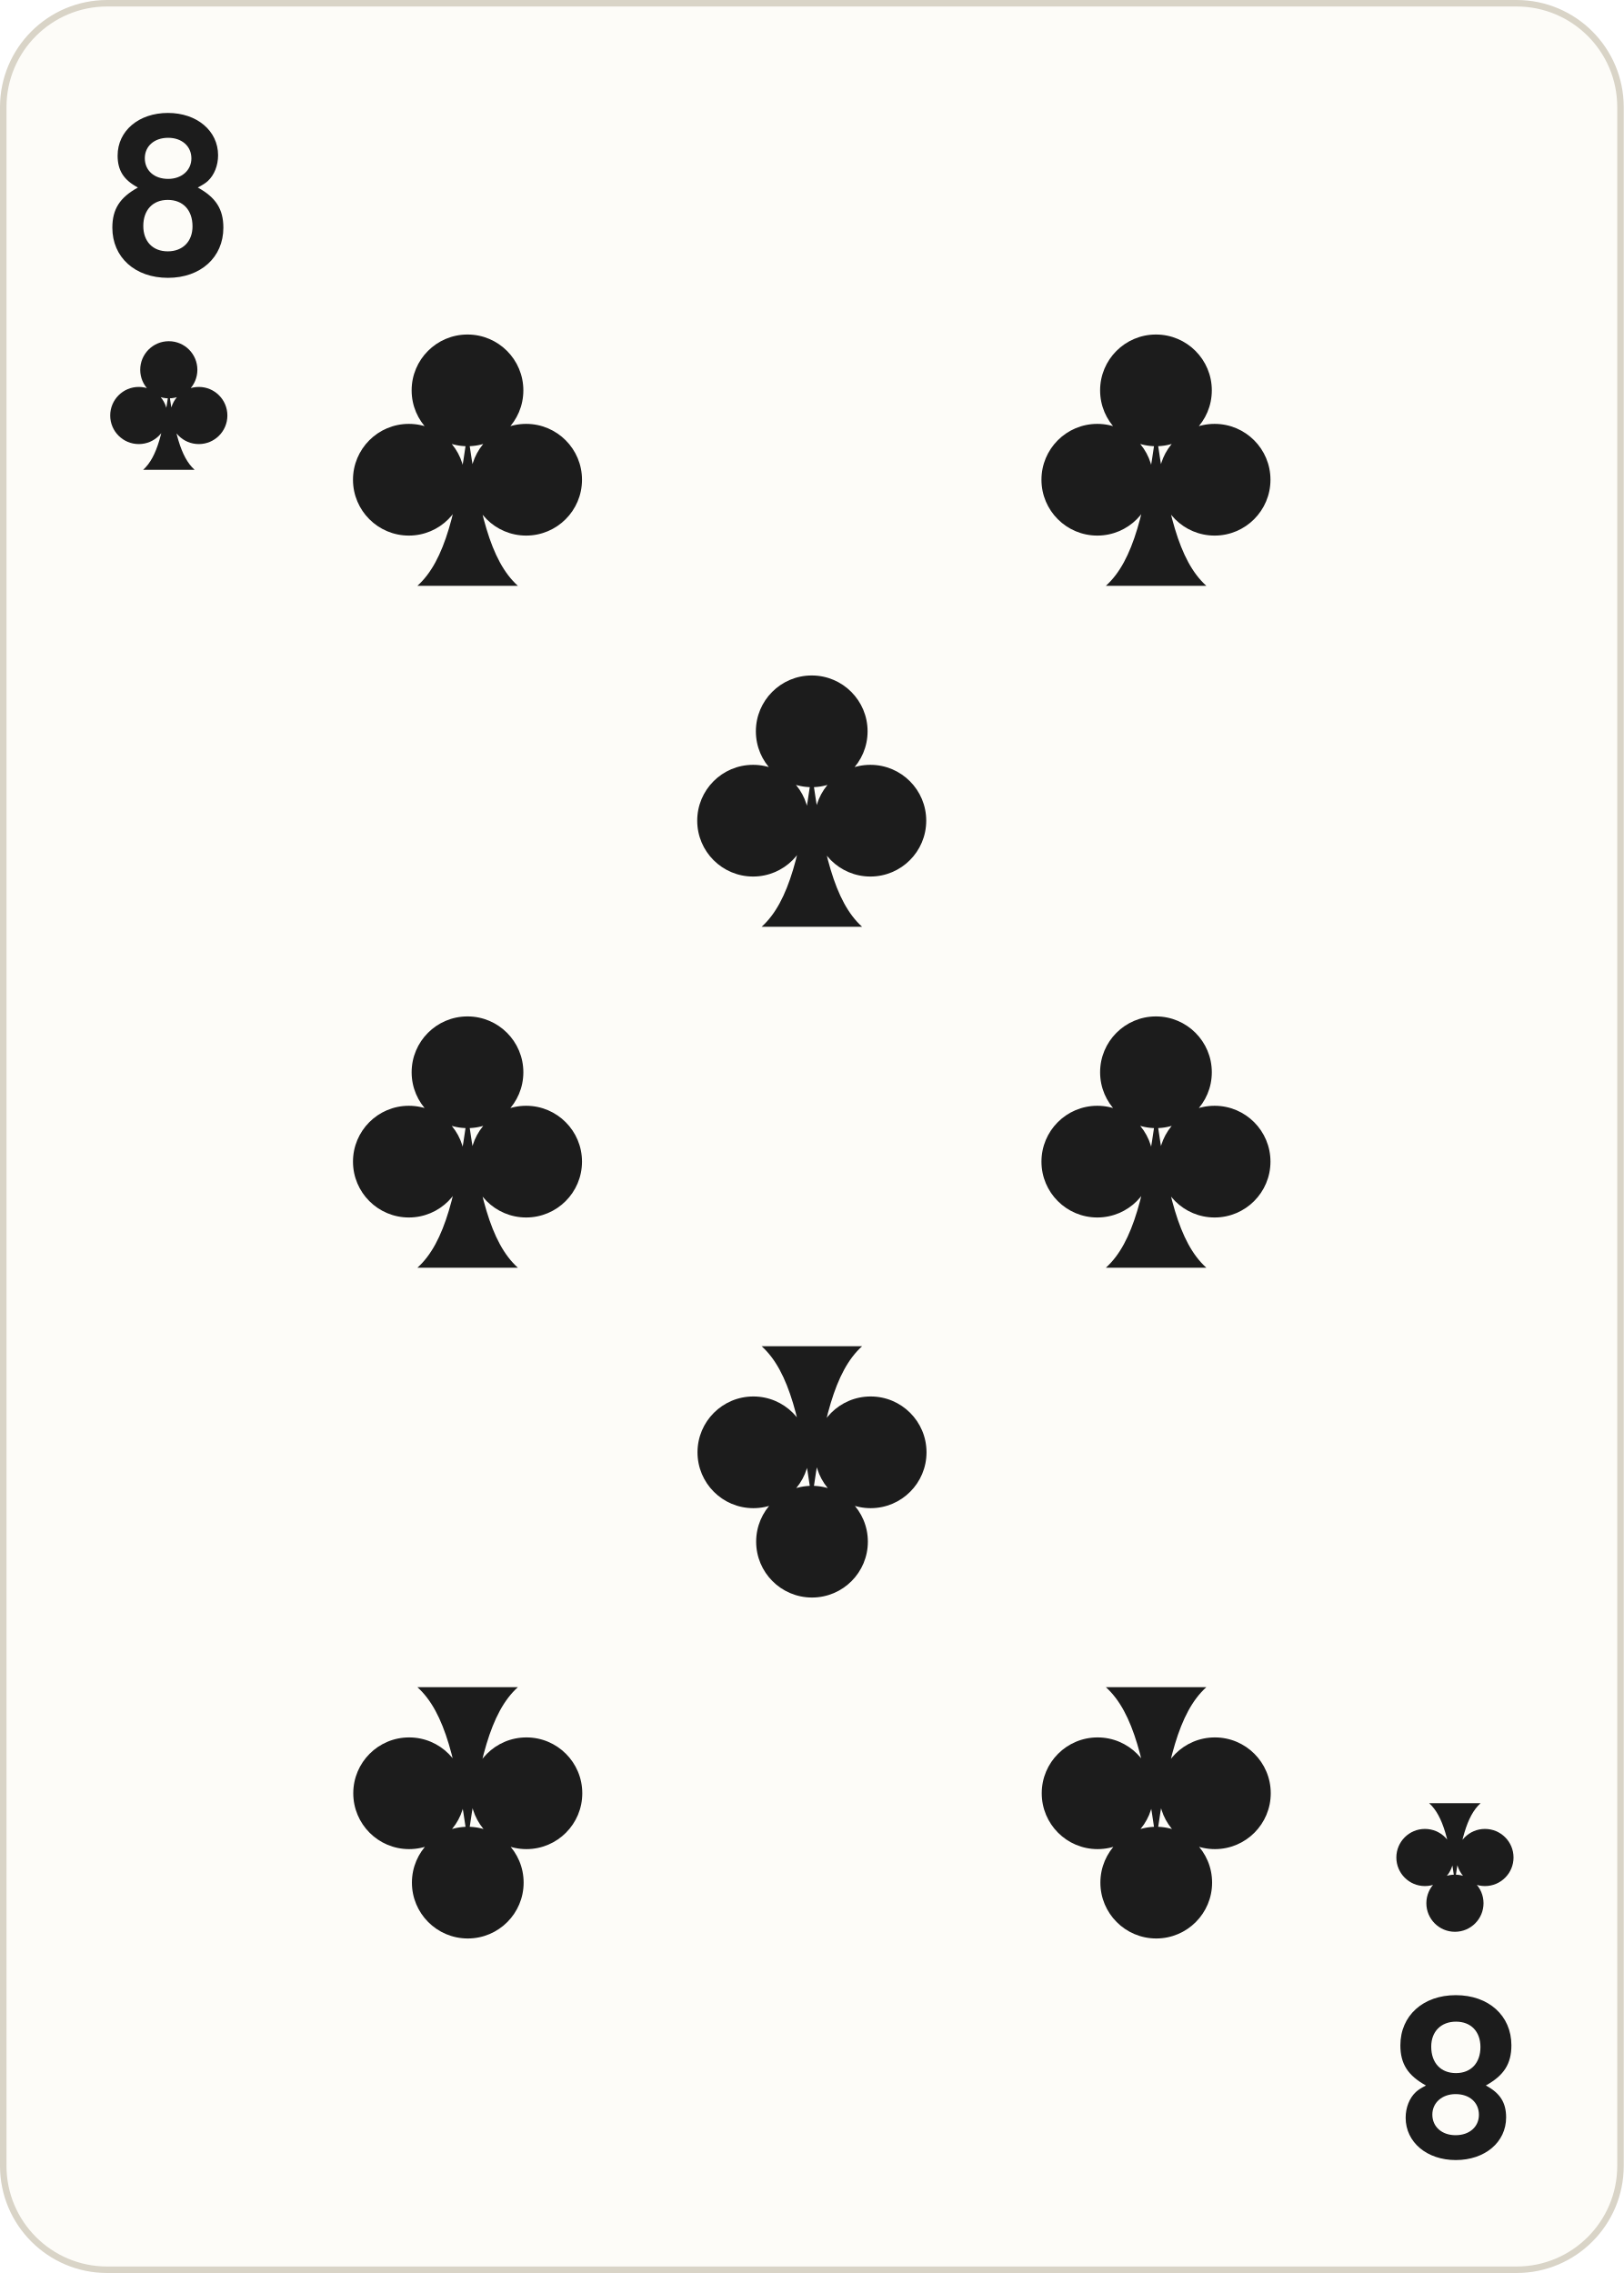
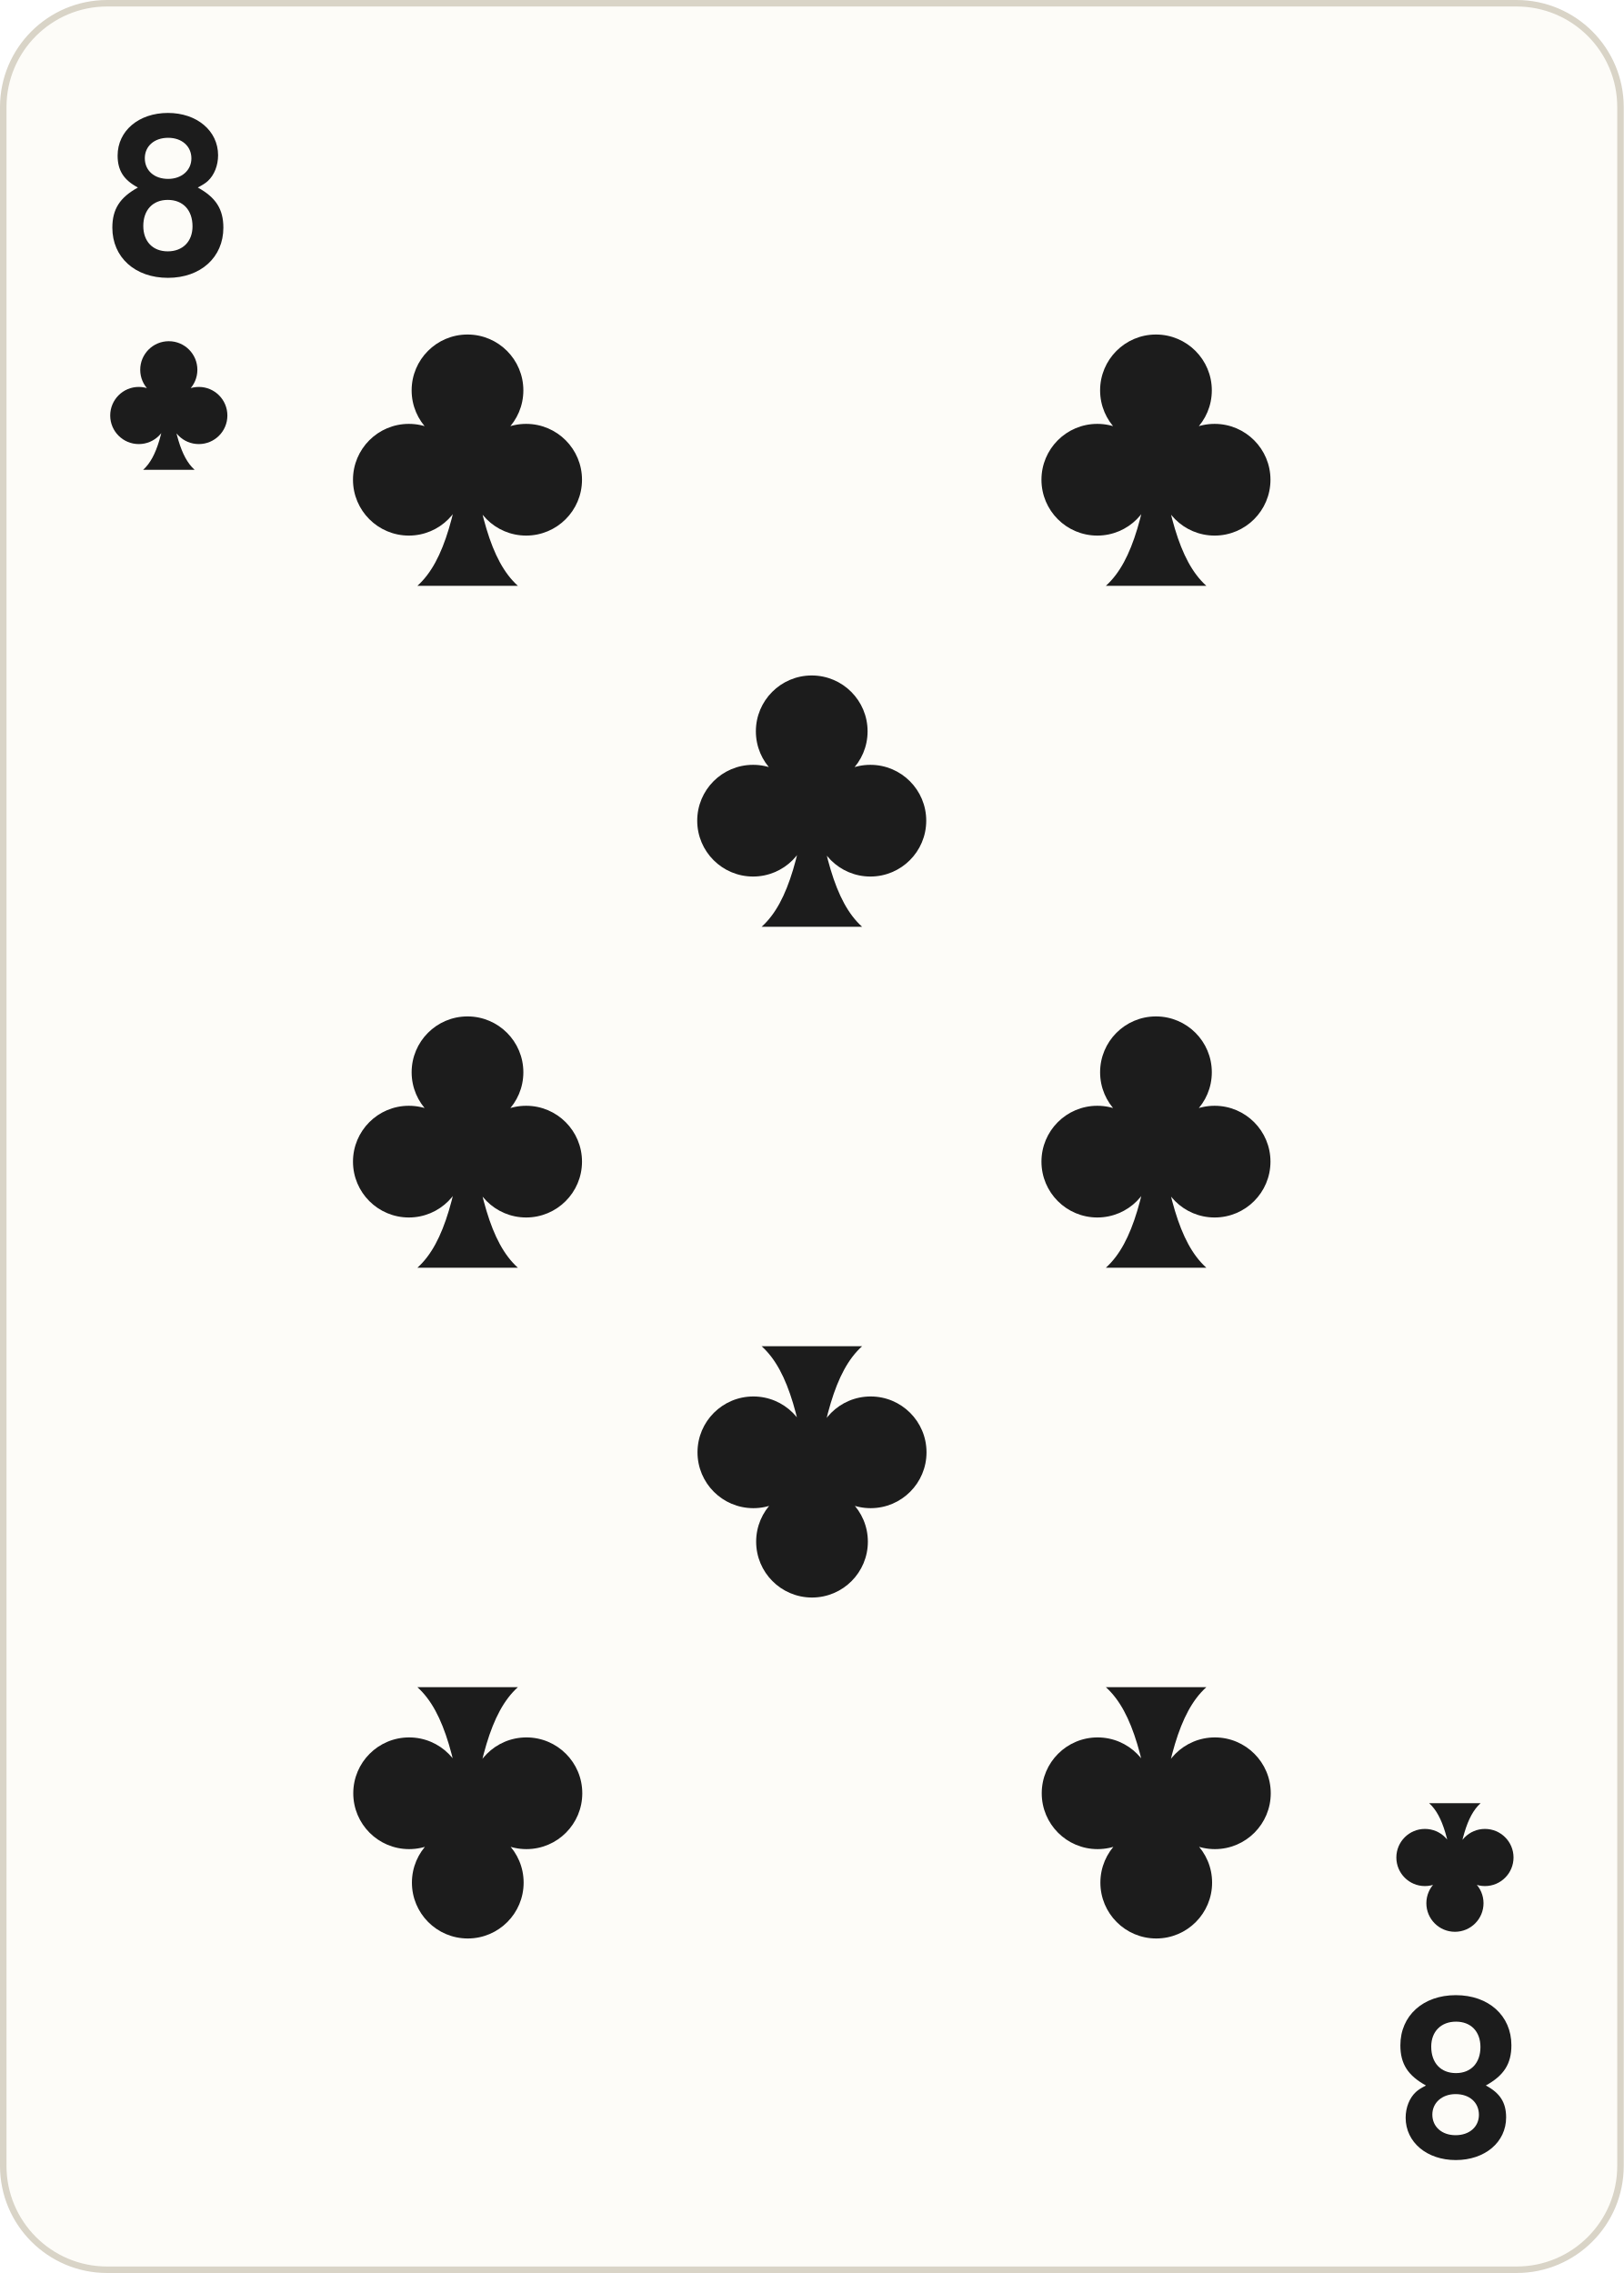
<svg xmlns="http://www.w3.org/2000/svg" viewBox="0 0 250 350" width="250" height="350">
  <rect x="0.5" y="0.5" width="249" height="349" rx="16" fill="#fdfcf8" stroke="#d9d4c7" stroke-width="1" />
  <text x="26" y="42" font-size="34" font-weight="700" text-anchor="middle" fill="#1c1c1c" font-family="Helvetica Neue, Helvetica, Arial, sans-serif">8</text>
-   <path d="M50,7 A20,20 0 1 1 49.9,7 Z M29,39 A20,20 0 1 1 28.9,39 Z M71,39 A20,20 0 1 1 70.9,39 Z M50,42 C54,70 58,88 68,97 L32,97 C42,88 46,70 50,42 Z" fill="#1c1c1c" transform="translate(26.0,62.0) scale(0.22) translate(-50,-50)" />
+   <path d="M50,7 A20,20 0 1 1 49.9,7 Z M29,39 A20,20 0 1 1 28.9,39 Z M71,39 A20,20 0 1 1 70.9,39 Z M50,27 L71,59 L29,59 Z M50,42 C54,70 58,88 68,97 L32,97 C42,88 46,70 50,42 Z" fill="#1c1c1c" transform="translate(26.0,62.0) scale(0.22) translate(-50,-50)" />
  <g transform="rotate(180 125.0 175.0)">
    <text x="26" y="42" font-size="34" font-weight="700" text-anchor="middle" fill="#1c1c1c" font-family="Helvetica Neue, Helvetica, Arial, sans-serif">8</text>
-     <path d="M50,7 A20,20 0 1 1 49.9,7 Z M29,39 A20,20 0 1 1 28.9,39 Z M71,39 A20,20 0 1 1 70.9,39 Z M50,42 C54,70 58,88 68,97 L32,97 C42,88 46,70 50,42 Z" fill="#1c1c1c" transform="translate(26.0,62.0) scale(0.22) translate(-50,-50)" />
+     <path d="M50,7 A20,20 0 1 1 49.9,7 Z M29,39 A20,20 0 1 1 28.9,39 Z M71,39 A20,20 0 1 1 70.9,39 Z M50,27 L71,59 L29,59 Z M50,42 C54,70 58,88 68,97 L32,97 C42,88 46,70 50,42 Z" fill="#1c1c1c" transform="translate(26.0,62.0) scale(0.22) translate(-50,-50)" />
  </g>
-   <path d="M50,7 A20,20 0 1 1 49.9,7 Z M29,39 A20,20 0 1 1 28.9,39 Z M71,39 A20,20 0 1 1 70.9,39 Z M50,42 C54,70 58,88 68,97 L32,97 C42,88 46,70 50,42 Z" fill="#1c1c1c" transform="translate(72.0,70.0) scale(0.43) translate(-50,-50)" />
-   <path d="M50,7 A20,20 0 1 1 49.9,7 Z M29,39 A20,20 0 1 1 28.9,39 Z M71,39 A20,20 0 1 1 70.9,39 Z M50,42 C54,70 58,88 68,97 L32,97 C42,88 46,70 50,42 Z" fill="#1c1c1c" transform="translate(178.0,70.0) scale(0.43) translate(-50,-50)" />
-   <path d="M50,7 A20,20 0 1 1 49.9,7 Z M29,39 A20,20 0 1 1 28.9,39 Z M71,39 A20,20 0 1 1 70.9,39 Z M50,42 C54,70 58,88 68,97 L32,97 C42,88 46,70 50,42 Z" fill="#1c1c1c" transform="translate(125.0,122.5) scale(0.43) translate(-50,-50)" />
-   <path d="M50,7 A20,20 0 1 1 49.9,7 Z M29,39 A20,20 0 1 1 28.9,39 Z M71,39 A20,20 0 1 1 70.9,39 Z M50,42 C54,70 58,88 68,97 L32,97 C42,88 46,70 50,42 Z" fill="#1c1c1c" transform="translate(72.0,175.0) scale(0.43) translate(-50,-50)" />
-   <path d="M50,7 A20,20 0 1 1 49.9,7 Z M29,39 A20,20 0 1 1 28.9,39 Z M71,39 A20,20 0 1 1 70.9,39 Z M50,42 C54,70 58,88 68,97 L32,97 C42,88 46,70 50,42 Z" fill="#1c1c1c" transform="translate(178.0,175.0) scale(0.43) translate(-50,-50)" />
-   <path d="M50,7 A20,20 0 1 1 49.9,7 Z M29,39 A20,20 0 1 1 28.9,39 Z M71,39 A20,20 0 1 1 70.9,39 Z M50,42 C54,70 58,88 68,97 L32,97 C42,88 46,70 50,42 Z" fill="#1c1c1c" transform="translate(125.0,227.5) rotate(180) scale(0.43) translate(-50,-50)" />
-   <path d="M50,7 A20,20 0 1 1 49.9,7 Z M29,39 A20,20 0 1 1 28.9,39 Z M71,39 A20,20 0 1 1 70.9,39 Z M50,42 C54,70 58,88 68,97 L32,97 C42,88 46,70 50,42 Z" fill="#1c1c1c" transform="translate(72.0,280.0) rotate(180) scale(0.43) translate(-50,-50)" />
-   <path d="M50,7 A20,20 0 1 1 49.9,7 Z M29,39 A20,20 0 1 1 28.9,39 Z M71,39 A20,20 0 1 1 70.9,39 Z M50,42 C54,70 58,88 68,97 L32,97 C42,88 46,70 50,42 Z" fill="#1c1c1c" transform="translate(178.0,280.0) rotate(180) scale(0.43) translate(-50,-50)" />
+   <path d="M50,7 A20,20 0 1 1 49.9,7 Z M29,39 A20,20 0 1 1 28.9,39 Z M71,39 A20,20 0 1 1 70.9,39 Z M50,27 L71,59 L29,59 Z M50,42 C54,70 58,88 68,97 L32,97 C42,88 46,70 50,42 Z" fill="#1c1c1c" transform="translate(72.0,70.0) scale(0.43) translate(-50,-50)" />
+   <path d="M50,7 A20,20 0 1 1 49.9,7 Z M29,39 A20,20 0 1 1 28.9,39 Z M71,39 A20,20 0 1 1 70.9,39 Z M50,27 L71,59 L29,59 Z M50,42 C54,70 58,88 68,97 L32,97 C42,88 46,70 50,42 Z" fill="#1c1c1c" transform="translate(178.0,70.0) scale(0.43) translate(-50,-50)" />
+   <path d="M50,7 A20,20 0 1 1 49.9,7 Z M29,39 A20,20 0 1 1 28.9,39 Z M71,39 A20,20 0 1 1 70.9,39 Z M50,27 L71,59 L29,59 Z M50,42 C54,70 58,88 68,97 L32,97 C42,88 46,70 50,42 Z" fill="#1c1c1c" transform="translate(125.0,122.5) scale(0.43) translate(-50,-50)" />
+   <path d="M50,7 A20,20 0 1 1 49.9,7 Z M29,39 A20,20 0 1 1 28.9,39 Z M71,39 A20,20 0 1 1 70.9,39 Z M50,27 L71,59 L29,59 Z M50,42 C54,70 58,88 68,97 L32,97 C42,88 46,70 50,42 Z" fill="#1c1c1c" transform="translate(72.0,175.0) scale(0.43) translate(-50,-50)" />
+   <path d="M50,7 A20,20 0 1 1 49.9,7 Z M29,39 A20,20 0 1 1 28.9,39 Z M71,39 A20,20 0 1 1 70.9,39 Z M50,27 L71,59 L29,59 Z M50,42 C54,70 58,88 68,97 L32,97 C42,88 46,70 50,42 Z" fill="#1c1c1c" transform="translate(178.0,175.0) scale(0.43) translate(-50,-50)" />
+   <path d="M50,7 A20,20 0 1 1 49.9,7 Z M29,39 A20,20 0 1 1 28.9,39 Z M71,39 A20,20 0 1 1 70.9,39 Z M50,27 L71,59 L29,59 Z M50,42 C54,70 58,88 68,97 L32,97 C42,88 46,70 50,42 Z" fill="#1c1c1c" transform="translate(125.0,227.5) rotate(180) scale(0.43) translate(-50,-50)" />
+   <path d="M50,7 A20,20 0 1 1 49.9,7 Z M29,39 A20,20 0 1 1 28.9,39 Z M71,39 A20,20 0 1 1 70.9,39 Z M50,27 L71,59 L29,59 Z M50,42 C54,70 58,88 68,97 L32,97 C42,88 46,70 50,42 Z" fill="#1c1c1c" transform="translate(72.0,280.0) rotate(180) scale(0.43) translate(-50,-50)" />
+   <path d="M50,7 A20,20 0 1 1 49.9,7 Z M29,39 A20,20 0 1 1 28.9,39 Z M71,39 A20,20 0 1 1 70.9,39 Z M50,27 L71,59 L29,59 Z M50,42 C54,70 58,88 68,97 L32,97 C42,88 46,70 50,42 Z" fill="#1c1c1c" transform="translate(178.0,280.0) rotate(180) scale(0.43) translate(-50,-50)" />
</svg>
